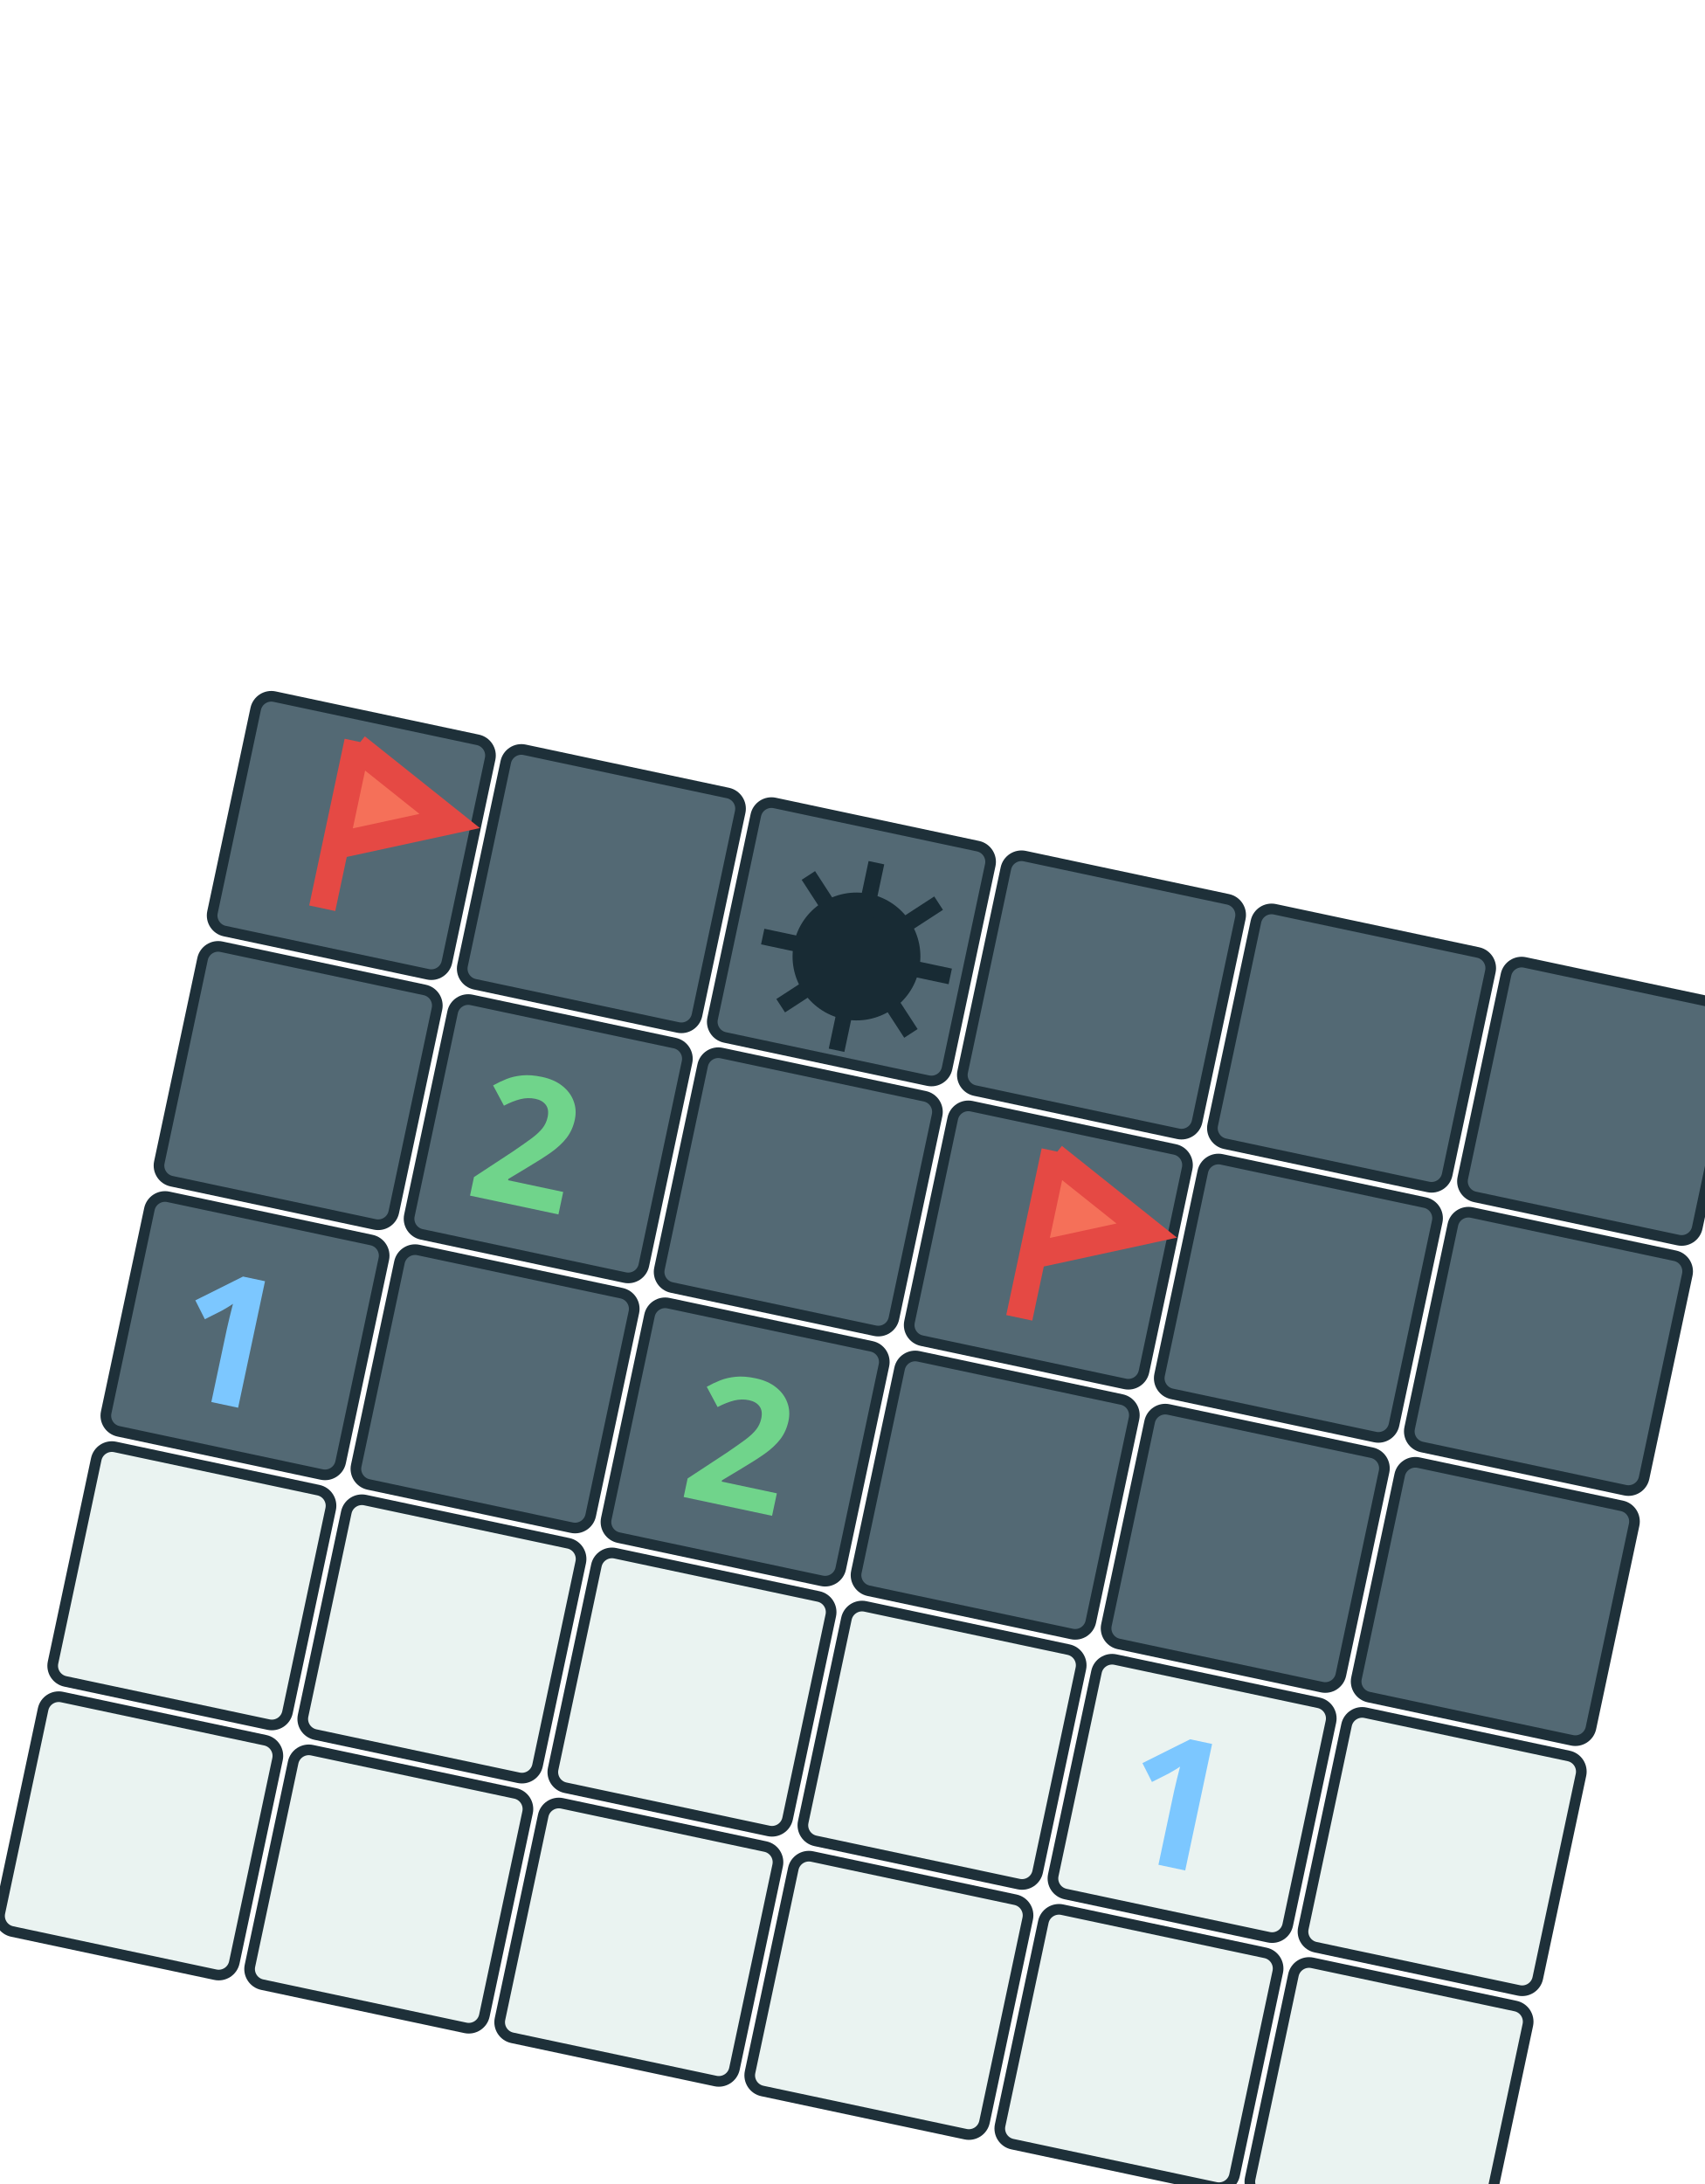
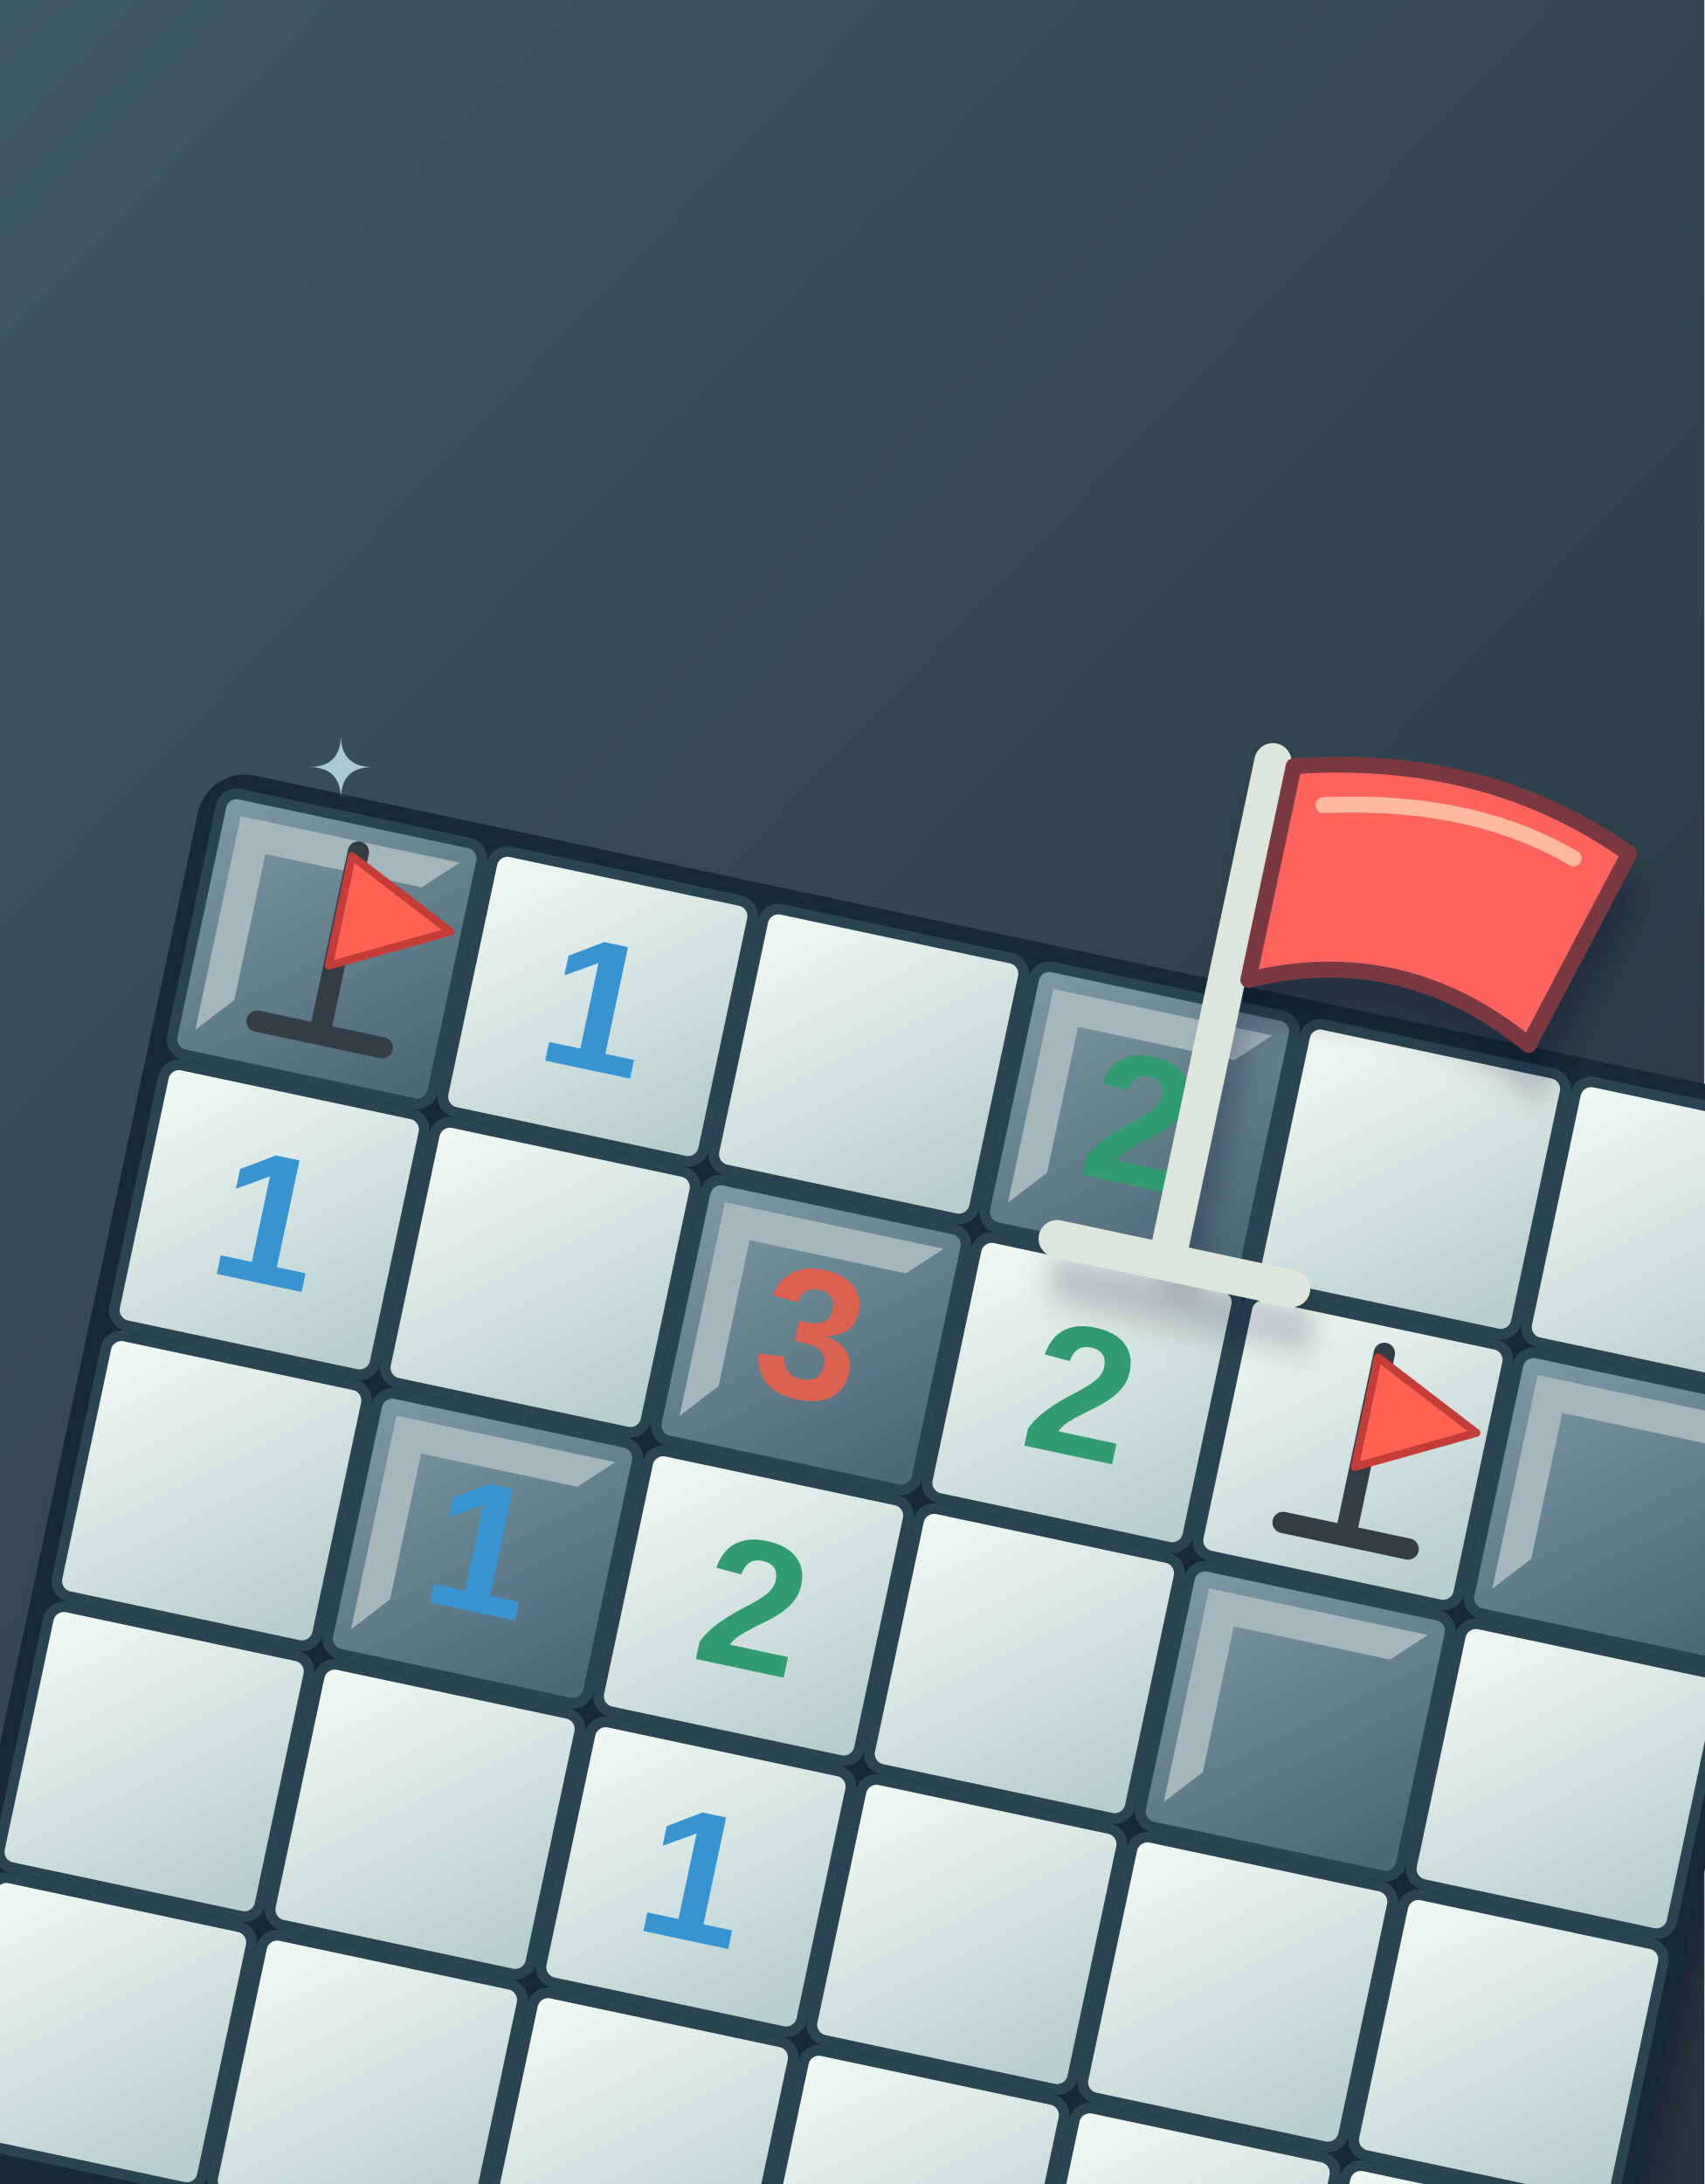
- <svg xmlns="http://www.w3.org/2000/svg" viewBox="0 0 320 410" fill="none">
-   <defs />
-   <g transform="translate(25 155) rotate(12 130 100)">
-     <rect x="0" y="0" width="45" height="45" rx="3" fill="#536974" stroke="#1e3039" stroke-width="2" />
-     <rect x="48" y="0" width="45" height="45" rx="3" fill="#536974" stroke="#1e3039" stroke-width="2" />
-     <rect x="96" y="0" width="45" height="45" rx="3" fill="#536974" stroke="#1e3039" stroke-width="2" />
-     <rect x="144" y="0" width="45" height="45" rx="3" fill="#536974" stroke="#1e3039" stroke-width="2" />
-     <rect x="192" y="0" width="45" height="45" rx="3" fill="#536974" stroke="#1e3039" stroke-width="2" />
-     <rect x="240" y="0" width="45" height="45" rx="3" fill="#536974" stroke="#1e3039" stroke-width="2" />
-     <rect x="0" y="48" width="45" height="45" rx="3" fill="#536974" stroke="#1e3039" stroke-width="2" />
-     <rect x="48" y="48" width="45" height="45" rx="3" fill="#536974" stroke="#1e3039" stroke-width="2" />
-     <rect x="96" y="48" width="45" height="45" rx="3" fill="#536974" stroke="#1e3039" stroke-width="2" />
-     <rect x="144" y="48" width="45" height="45" rx="3" fill="#536974" stroke="#1e3039" stroke-width="2" />
-     <rect x="192" y="48" width="45" height="45" rx="3" fill="#536974" stroke="#1e3039" stroke-width="2" />
-     <rect x="240" y="48" width="45" height="45" rx="3" fill="#536974" stroke="#1e3039" stroke-width="2" />
-     <rect x="0" y="96" width="45" height="45" rx="3" fill="#536974" stroke="#1e3039" stroke-width="2" />
-     <rect x="48" y="96" width="45" height="45" rx="3" fill="#536974" stroke="#1e3039" stroke-width="2" />
-     <rect x="96" y="96" width="45" height="45" rx="3" fill="#536974" stroke="#1e3039" stroke-width="2" />
-     <rect x="144" y="96" width="45" height="45" rx="3" fill="#536974" stroke="#1e3039" stroke-width="2" />
-     <rect x="192" y="96" width="45" height="45" rx="3" fill="#536974" stroke="#1e3039" stroke-width="2" />
-     <rect x="240" y="96" width="45" height="45" rx="3" fill="#536974" stroke="#1e3039" stroke-width="2" />
-     <rect x="0" y="144" width="45" height="45" rx="3" fill="#eaf3f1" stroke="#1e3039" stroke-width="2" />
-     <rect x="48" y="144" width="45" height="45" rx="3" fill="#eaf3f1" stroke="#1e3039" stroke-width="2" />
-     <rect x="96" y="144" width="45" height="45" rx="3" fill="#eaf3f1" stroke="#1e3039" stroke-width="2" />
-     <rect x="144" y="144" width="45" height="45" rx="3" fill="#eaf3f1" stroke="#1e3039" stroke-width="2" />
-     <rect x="192" y="144" width="45" height="45" rx="3" fill="#eaf3f1" stroke="#1e3039" stroke-width="2" />
-     <rect x="240" y="144" width="45" height="45" rx="3" fill="#eaf3f1" stroke="#1e3039" stroke-width="2" />
-     <rect x="0" y="192" width="45" height="45" rx="3" fill="#eaf3f1" stroke="#1e3039" stroke-width="2" />
-     <rect x="48" y="192" width="45" height="45" rx="3" fill="#eaf3f1" stroke="#1e3039" stroke-width="2" />
-     <rect x="96" y="192" width="45" height="45" rx="3" fill="#eaf3f1" stroke="#1e3039" stroke-width="2" />
-     <rect x="144" y="192" width="45" height="45" rx="3" fill="#eaf3f1" stroke="#1e3039" stroke-width="2" />
-     <rect x="192" y="192" width="45" height="45" rx="3" fill="#eaf3f1" stroke="#1e3039" stroke-width="2" />
-     <rect x="240" y="192" width="45" height="45" rx="3" fill="#eaf3f1" stroke="#1e3039" stroke-width="2" />
-     <path d="M20 5v32m0-31 20 10-20 9M164 53v32m0-31 20 10-20 9" stroke="#e54944" stroke-width="5" fill="#f57059" />
-     <g fill="#70d48b" font-family="sans-serif" font-size="34" font-weight="bold">
-       <text x="57" y="84">2</text>
-       <text x="108" y="131">2</text>
-     </g>
-     <g fill="#7cc7ff" font-family="sans-serif" font-size="34" font-weight="bold">
-       <text x="10" y="132">1</text>
-       <text x="202" y="180">1</text>
-     </g>
-     <circle cx="120" cy="25" r="12" fill="#182b34" />
-     <path d="M120 7v36m-18-18h36m-30-13 25 25m0-25-25 25" stroke="#182b34" stroke-width="3" />
+ <svg xmlns="http://www.w3.org/2000/svg" viewBox="0 0 320 410" role="img" aria-labelledby="title desc">
+   <defs>
+     <filter id="shadow" x="-30%" y="-30%" width="170%" height="180%">
+       <feDropShadow dx="3" dy="7" stdDeviation="3" flood-color="#0d0c20" flood-opacity=".25" />
+     </filter>
+     <linearGradient id="bg" x1="0%" y1="0%" x2="80%" y2="100%">
+       <stop stop-color="#405967" />
+       <stop offset="1" stop-color="#25343e" />
+     </linearGradient>
+     <linearGradient id="cell" x1="0%" y1="0%" x2="80%" y2="100%">
+       <stop stop-color="#f4fbf6" />
+       <stop offset="1" stop-color="#b7cece" />
+     </linearGradient>
+     <linearGradient id="closed" x1="0%" y1="0%" x2="80%" y2="100%">
+       <stop stop-color="#7f9aa5" />
+       <stop offset="1" stop-color="#4d6978" />
+     </linearGradient>
+     <radialGradient id="mine" cx="32%" cy="22%" r="82%">
+       <stop stop-color="#5d6b70" />
+       <stop offset=".6" stop-color="#25323c" />
+       <stop offset="1" stop-color="#17252e" />
+     </radialGradient>
+   </defs>
+   <rect x="0" y="0" width="320" height="410" rx="0" fill="url(#bg)" />
+   <g transform="translate(14 176) rotate(12 145 120)" filter="url(#shadow)">
+     <rect x="-4" y="-4" width="318" height="277" rx="9" fill="#142a35" />
+     <rect x="0" y="0" width="50" height="50" rx="3" fill="url(#closed)" stroke="#294451" stroke-width="2" />
+     <path d="M4 4h42l-6 6H10v28l-6 7Z" fill="#a4b7bd" />
+     <path d="M15 41h24m-12 0V6" fill="none" stroke="#303c44" stroke-width="4" stroke-linecap="round" stroke-linejoin="round" />
+     <path d="M26 7l21 10-21 11Z" fill="#ff6253" stroke="#c43d39" stroke-width="1.5" stroke-linecap="round" stroke-linejoin="round" />
+     <rect x="52" y="0" width="50" height="50" rx="3" fill="url(#cell)" stroke="#294451" stroke-width="2" />
+     <text x="77" y="37" text-anchor="middle" font-family="Arial,sans-serif" font-weight="900" font-size="35" fill="#3994d1">1</text>
+     <rect x="104" y="0" width="50" height="50" rx="3" fill="url(#cell)" stroke="#294451" stroke-width="2" />
+     <rect x="156" y="0" width="50" height="50" rx="3" fill="url(#closed)" stroke="#294451" stroke-width="2" />
+     <path d="M160 4h42l-6 6H166v28l-6 7Z" fill="#a4b7bd" />
+     <text x="181" y="37" text-anchor="middle" font-family="Arial,sans-serif" font-weight="900" font-size="35" fill="#319b71">2</text>
+     <rect x="208" y="0" width="50" height="50" rx="3" fill="url(#cell)" stroke="#294451" stroke-width="2" />
+     <rect x="260" y="0" width="50" height="50" rx="3" fill="url(#cell)" stroke="#294451" stroke-width="2" />
+     <rect x="0" y="52" width="50" height="50" rx="3" fill="url(#cell)" stroke="#294451" stroke-width="2" />
+     <text x="25" y="89" text-anchor="middle" font-family="Arial,sans-serif" font-weight="900" font-size="35" fill="#3994d1">1</text>
+     <rect x="52" y="52" width="50" height="50" rx="3" fill="url(#cell)" stroke="#294451" stroke-width="2" />
+     <rect x="104" y="52" width="50" height="50" rx="3" fill="url(#closed)" stroke="#294451" stroke-width="2" />
+     <path d="M108 56h42l-6 6H114v28l-6 7Z" fill="#a4b7bd" />
+     <text x="129" y="89" text-anchor="middle" font-family="Arial,sans-serif" font-weight="900" font-size="35" fill="#db6251">3</text>
+     <rect x="156" y="52" width="50" height="50" rx="3" fill="url(#cell)" stroke="#294451" stroke-width="2" />
+     <text x="181" y="89" text-anchor="middle" font-family="Arial,sans-serif" font-weight="900" font-size="35" fill="#319b71">2</text>
+     <rect x="208" y="52" width="50" height="50" rx="3" fill="url(#cell)" stroke="#294451" stroke-width="2" />
+     <path d="M223 93h24m-12 0V58" fill="none" stroke="#303c44" stroke-width="4" stroke-linecap="round" stroke-linejoin="round" />
+     <path d="M234 59l21 10-21 11Z" fill="#ff6253" stroke="#c43d39" stroke-width="1.5" stroke-linecap="round" stroke-linejoin="round" />
+     <rect x="260" y="52" width="50" height="50" rx="3" fill="url(#closed)" stroke="#294451" stroke-width="2" />
+     <path d="M264 56h42l-6 6H270v28l-6 7Z" fill="#a4b7bd" />
+     <rect x="0" y="104" width="50" height="50" rx="3" fill="url(#cell)" stroke="#294451" stroke-width="2" />
+     <rect x="52" y="104" width="50" height="50" rx="3" fill="url(#closed)" stroke="#294451" stroke-width="2" />
+     <path d="M56 108h42l-6 6H62v28l-6 7Z" fill="#a4b7bd" />
+     <text x="77" y="141" text-anchor="middle" font-family="Arial,sans-serif" font-weight="900" font-size="35" fill="#3994d1">1</text>
+     <rect x="104" y="104" width="50" height="50" rx="3" fill="url(#cell)" stroke="#294451" stroke-width="2" />
+     <text x="129" y="141" text-anchor="middle" font-family="Arial,sans-serif" font-weight="900" font-size="35" fill="#319b71">2</text>
+     <rect x="156" y="104" width="50" height="50" rx="3" fill="url(#cell)" stroke="#294451" stroke-width="2" />
+     <rect x="208" y="104" width="50" height="50" rx="3" fill="url(#closed)" stroke="#294451" stroke-width="2" />
+     <path d="M212 108h42l-6 6H218v28l-6 7Z" fill="#a4b7bd" />
+     <rect x="260" y="104" width="50" height="50" rx="3" fill="url(#cell)" stroke="#294451" stroke-width="2" />
+     <rect x="0" y="156" width="50" height="50" rx="3" fill="url(#cell)" stroke="#294451" stroke-width="2" />
+     <rect x="52" y="156" width="50" height="50" rx="3" fill="url(#cell)" stroke="#294451" stroke-width="2" />
+     <rect x="104" y="156" width="50" height="50" rx="3" fill="url(#cell)" stroke="#294451" stroke-width="2" />
+     <text x="129" y="193" text-anchor="middle" font-family="Arial,sans-serif" font-weight="900" font-size="35" fill="#3994d1">1</text>
+     <rect x="156" y="156" width="50" height="50" rx="3" fill="url(#cell)" stroke="#294451" stroke-width="2" />
+     <rect x="208" y="156" width="50" height="50" rx="3" fill="url(#cell)" stroke="#294451" stroke-width="2" />
+     <rect x="260" y="156" width="50" height="50" rx="3" fill="url(#cell)" stroke="#294451" stroke-width="2" />
+     <rect x="0" y="208" width="50" height="50" rx="3" fill="url(#cell)" stroke="#294451" stroke-width="2" />
+     <rect x="52" y="208" width="50" height="50" rx="3" fill="url(#cell)" stroke="#294451" stroke-width="2" />
+     <rect x="104" y="208" width="50" height="50" rx="3" fill="url(#cell)" stroke="#294451" stroke-width="2" />
+     <rect x="156" y="208" width="50" height="50" rx="3" fill="url(#cell)" stroke="#294451" stroke-width="2" />
+     <rect x="208" y="208" width="50" height="50" rx="3" fill="url(#cell)" stroke="#294451" stroke-width="2" />
+     <rect x="260" y="208" width="50" height="50" rx="3" fill="url(#cell)" stroke="#294451" stroke-width="2" />
  </g>
+   <g transform="translate(239 143) rotate(12)" filter="url(#shadow)">
+     <path d="M0 0v96M-21 96h45" fill="none" stroke="#dce6dc" stroke-width="7" stroke-linecap="round" stroke-linejoin="round" />
+     <path d="M4 0q35-10 65 3L58 42Q31 28 4 41Z" fill="#ff635d" stroke="#7a3840" stroke-width="3" stroke-linecap="round" stroke-linejoin="round" />
+     <path d="M11 6q27-7 48 0" fill="none" stroke="#ffb9a0" stroke-width="3" stroke-linecap="round" stroke-linejoin="round" />
+   </g>
+   <path d="M64 138q0 6 6 6q-6 0-6 6q0-6-6-6q6 0 6-6Z" fill="#aacbd1" />
</svg>
